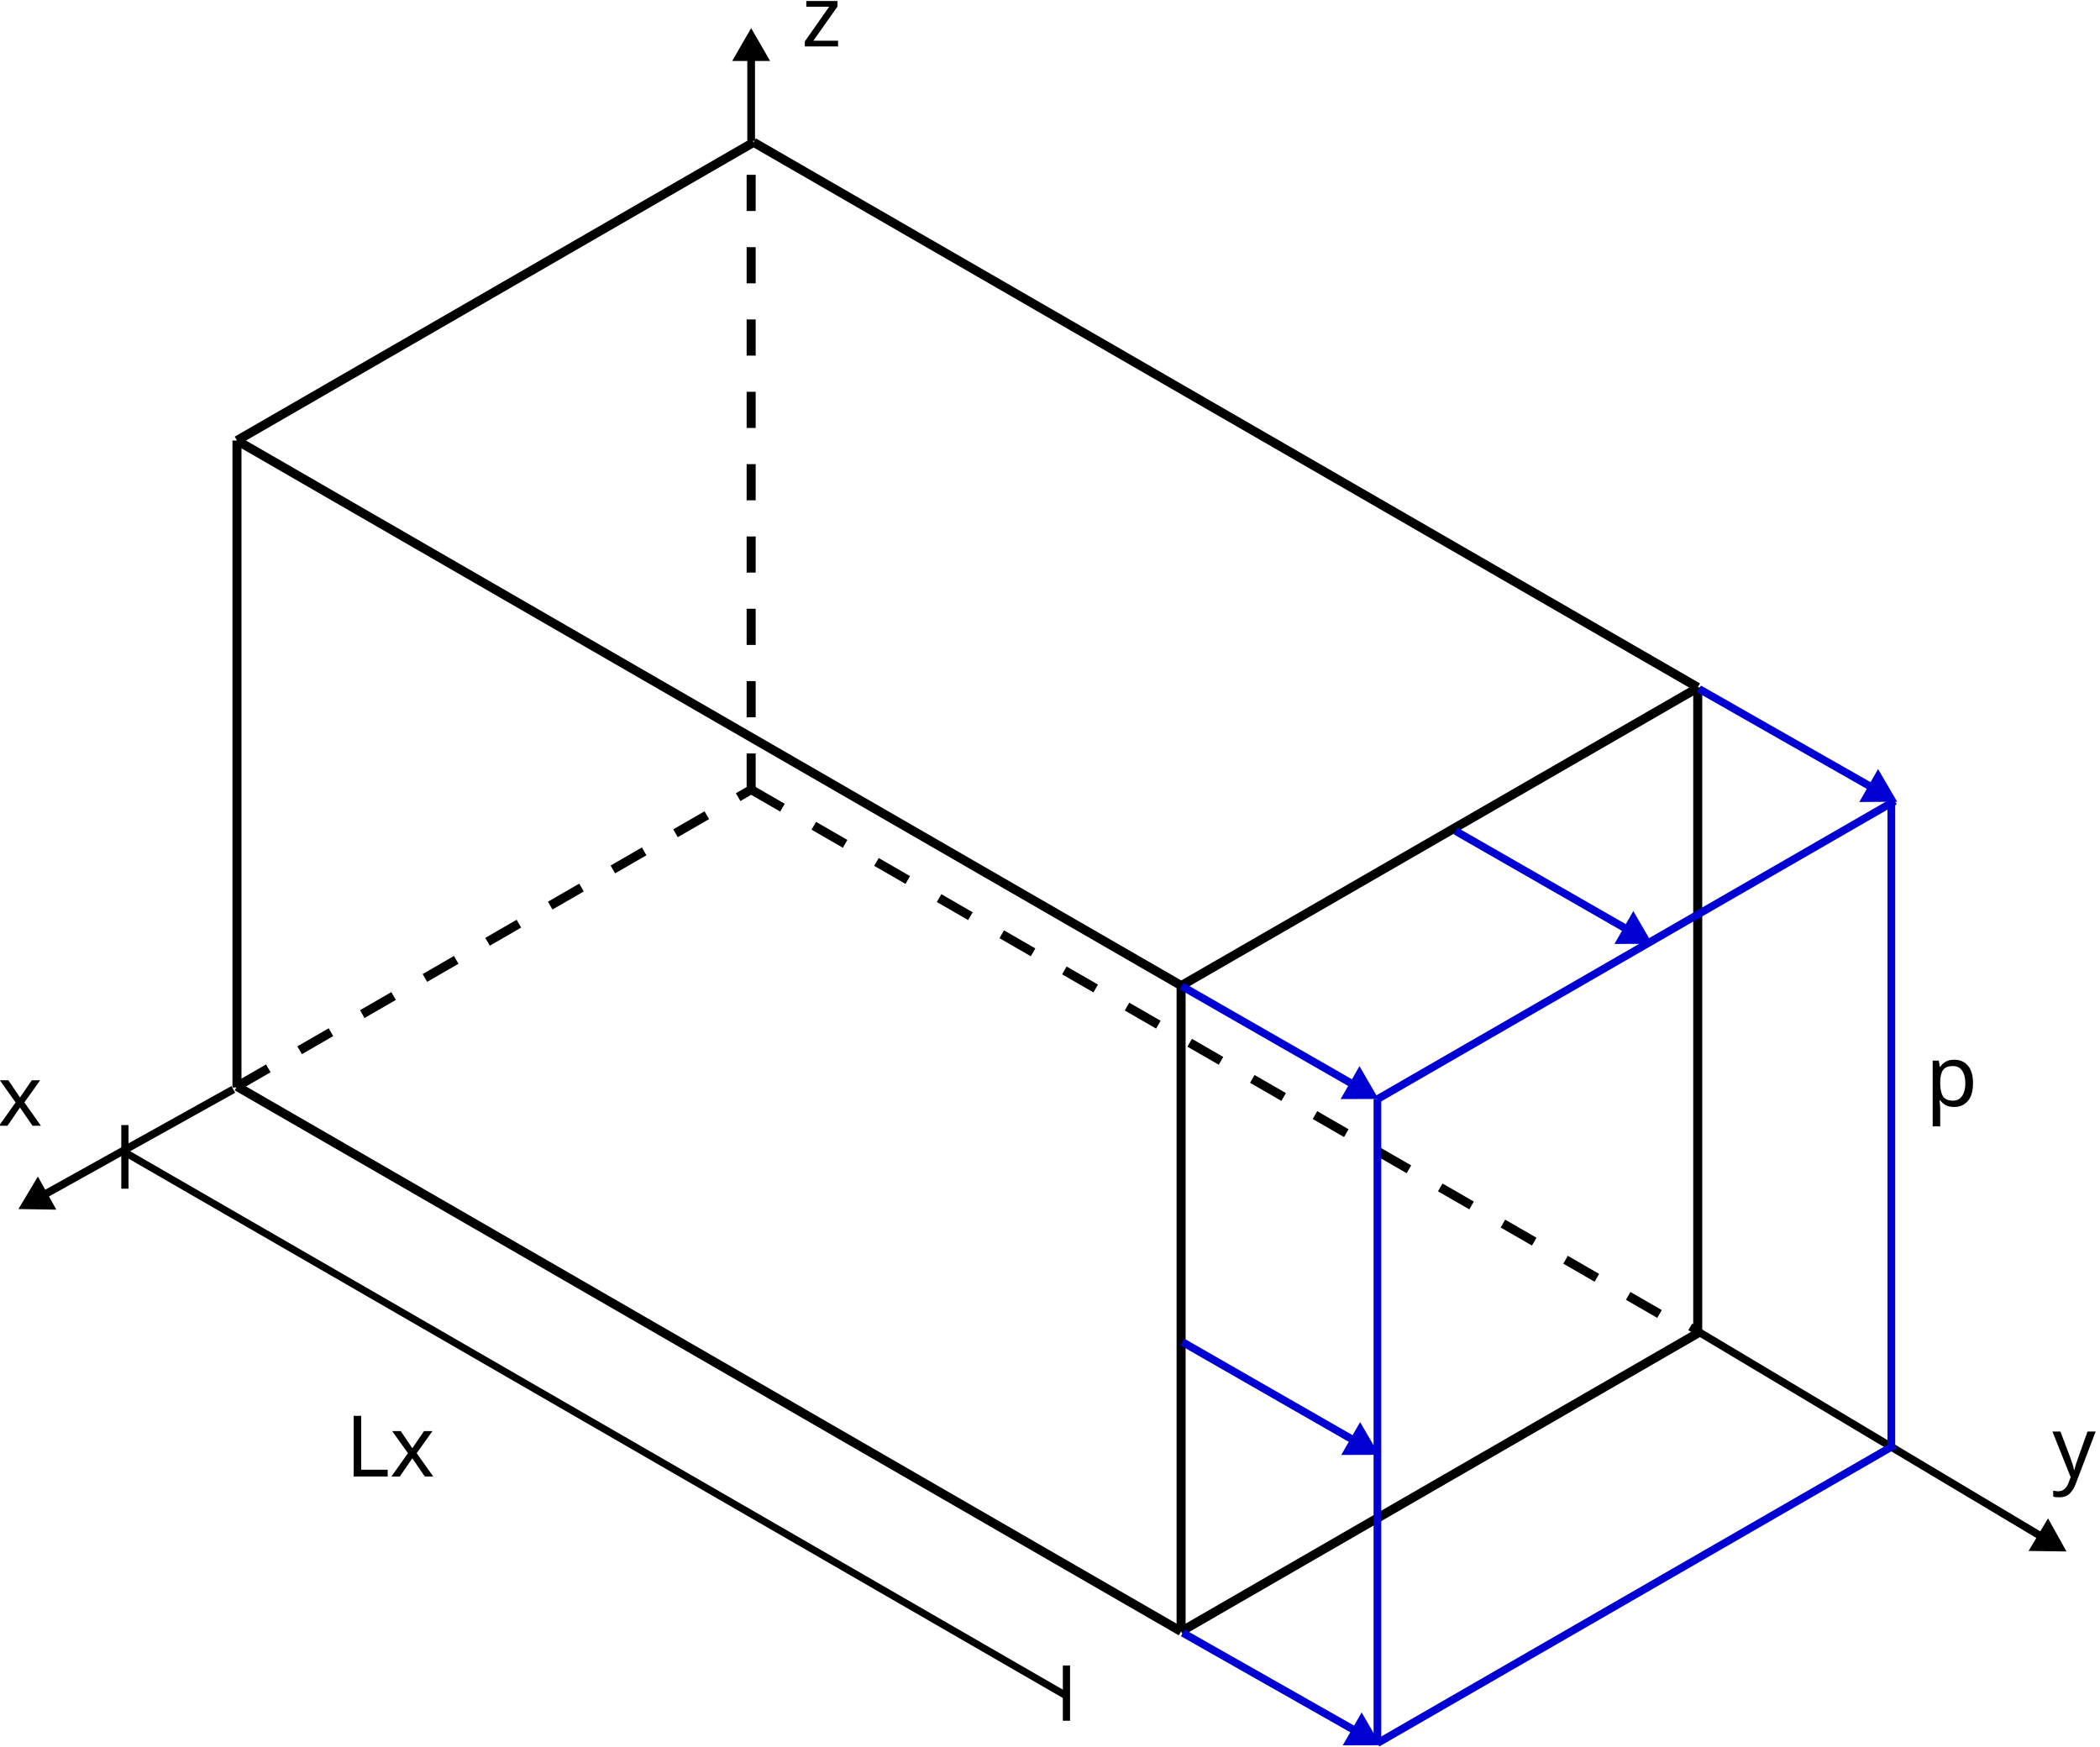
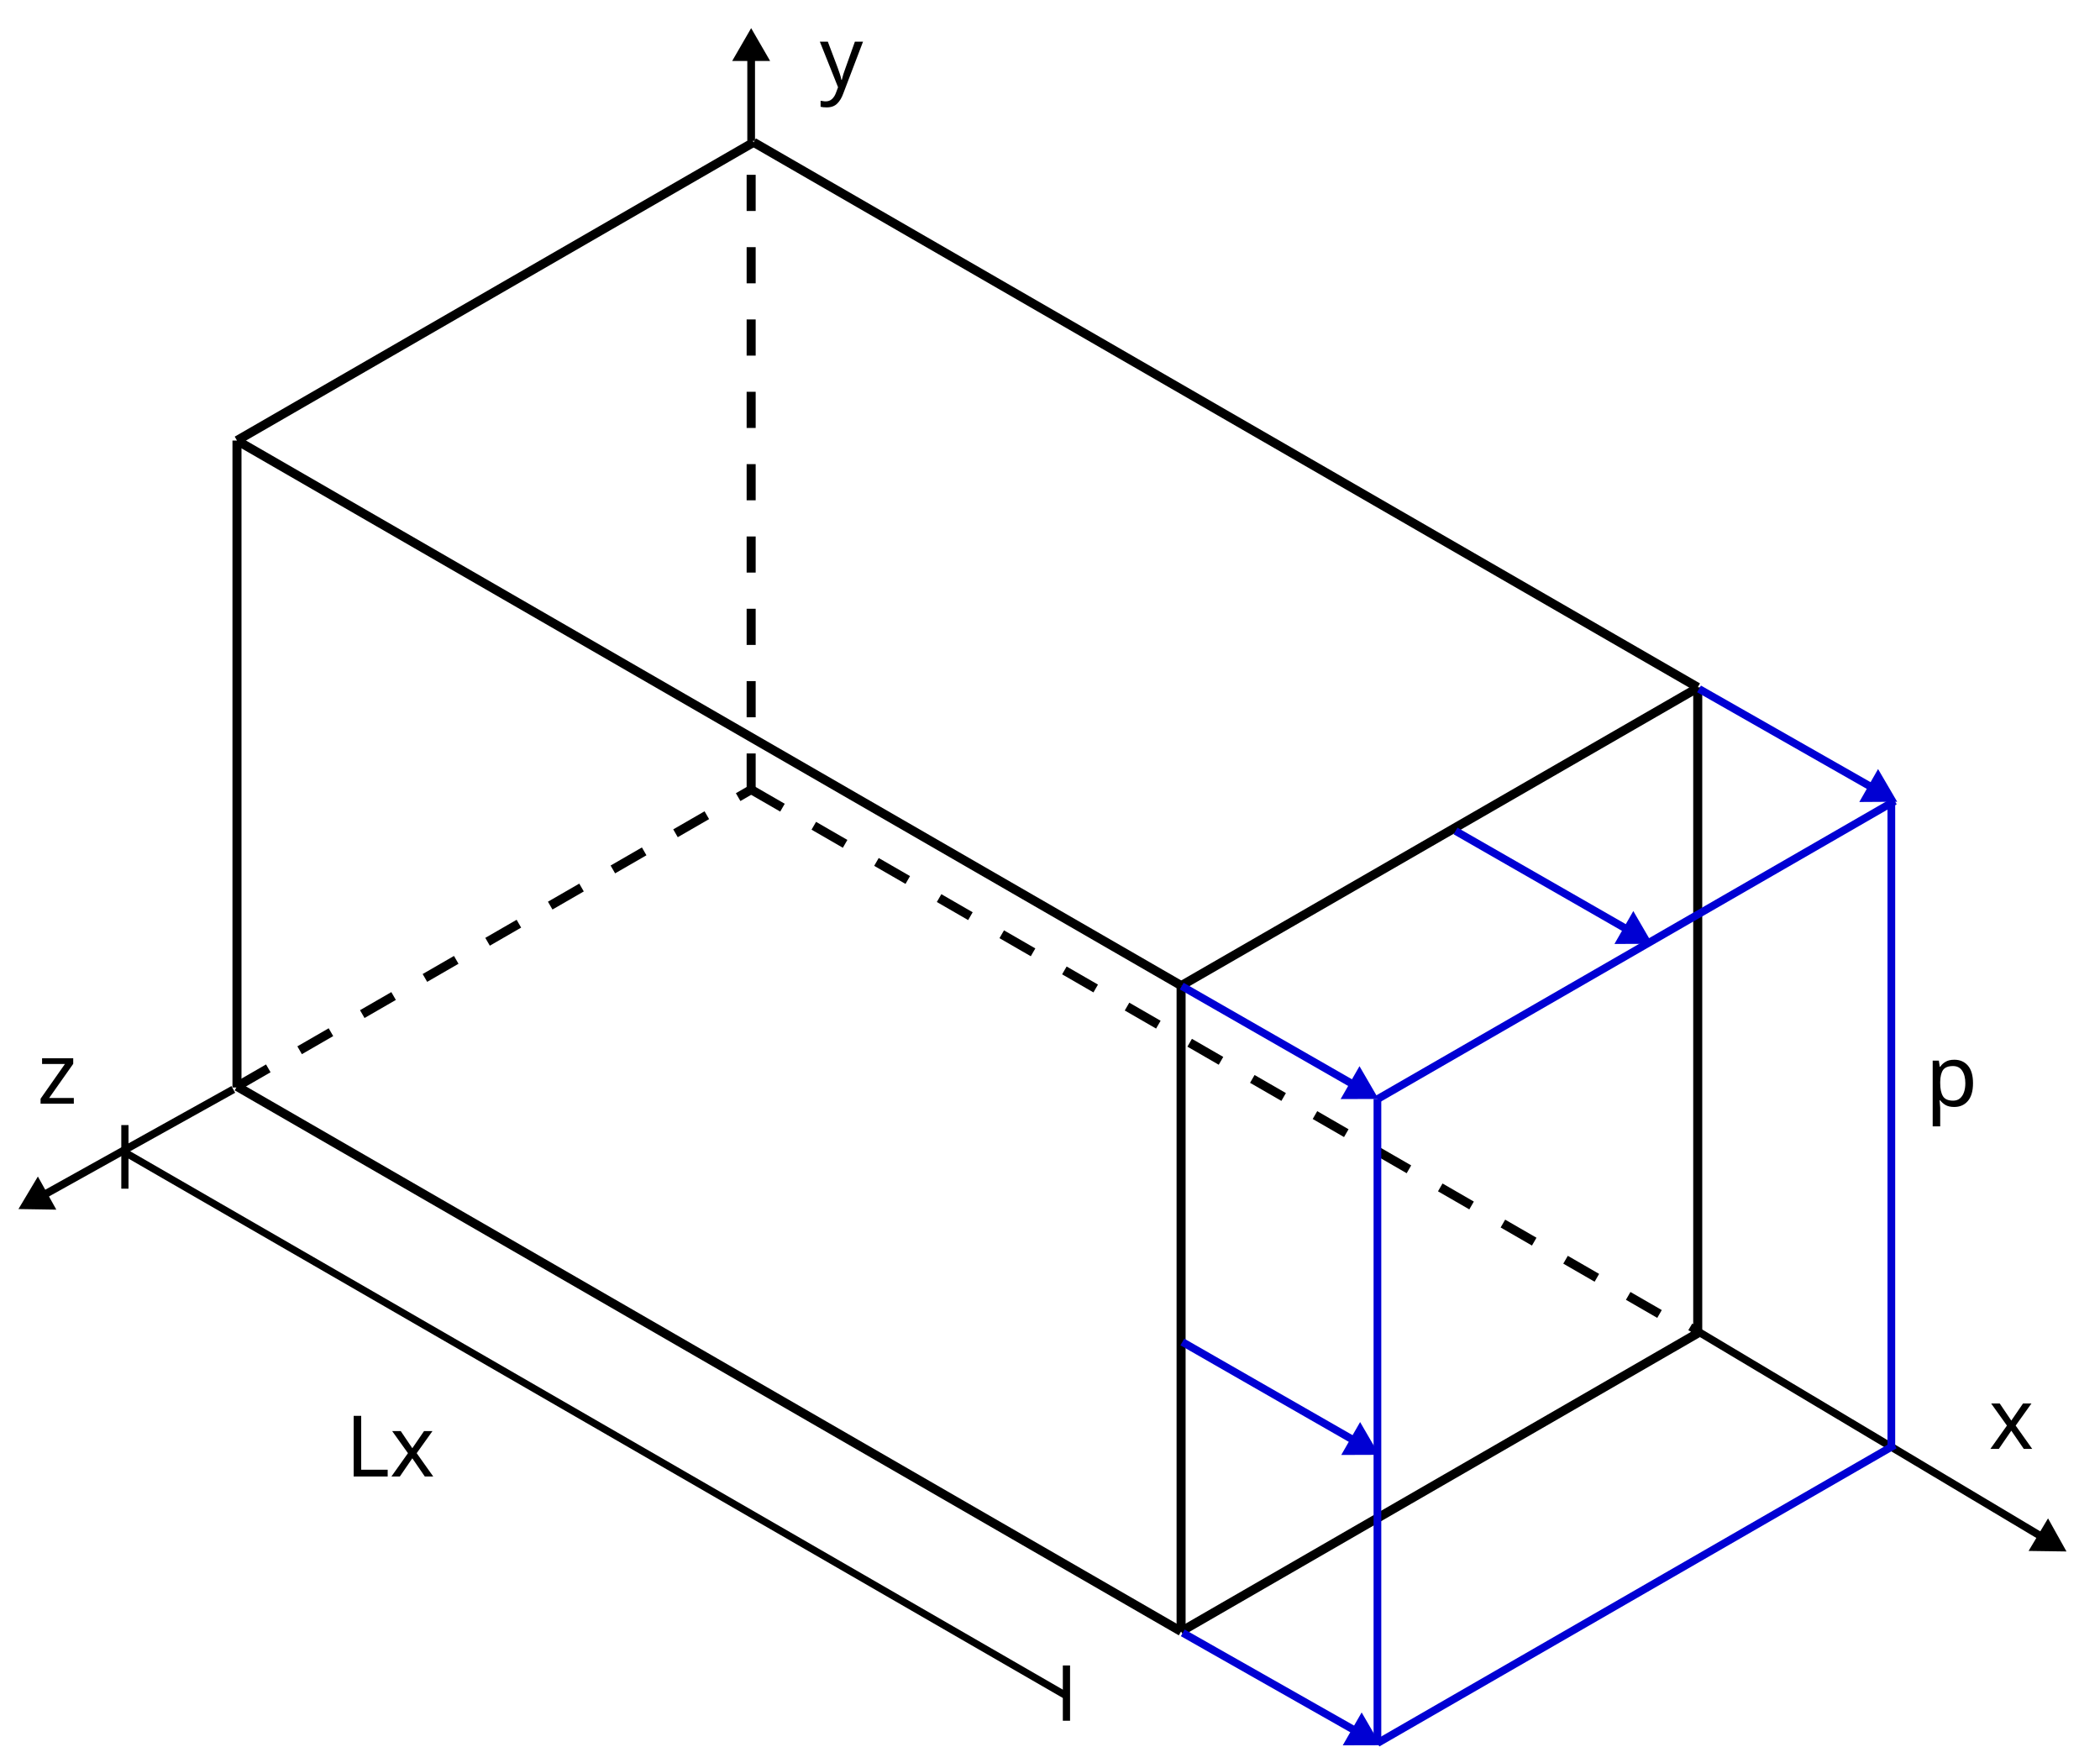
<svg xmlns="http://www.w3.org/2000/svg" width="61.547mm" height="51.191mm" viewBox="0 0 218.08 181.386" id="svg2" version="1.1">
  <defs id="defs4">
    <marker orient="auto" refY="0" refX="0" id="DiamondS" style="overflow:visible">
      <path id="path3556" d="M 0,-7.071 -7.071,0 0,7.071 7.071,0 Z" style="fill:#000000;fill-opacity:1;fill-rule:evenodd;stroke:#000000;stroke-width:1pt;stroke-opacity:1" transform="scale(0.2)" />
    </marker>
    <marker style="overflow:visible" id="marker2859" refX="0" refY="0" orient="auto">
      <path transform="scale(0.4)" style="fill:#0000d3;fill-opacity:1;fill-rule:evenodd;stroke:#0000d3;stroke-width:1pt;stroke-opacity:1" d="M 5.77,0 -2.88,5 V -5 Z" id="path2857" />
    </marker>
    <marker style="overflow:visible" id="marker2829" refX="0" refY="0" orient="auto">
      <path transform="scale(0.4)" style="fill:#0000d3;fill-opacity:1;fill-rule:evenodd;stroke:#0000d3;stroke-width:1pt;stroke-opacity:1" d="M 5.77,0 -2.88,5 V -5 Z" id="path2827" />
    </marker>
    <marker style="overflow:visible" id="marker2753" refX="0" refY="0" orient="auto">
      <path transform="scale(0.4)" style="fill:#0000d3;fill-opacity:1;fill-rule:evenodd;stroke:#0000d3;stroke-width:1pt;stroke-opacity:1" d="M 5.77,0 -2.88,5 V -5 Z" id="path2751" />
    </marker>
    <marker style="overflow:visible" id="marker2689" refX="0" refY="0" orient="auto">
      <path transform="scale(0.4)" style="fill:#000000;fill-opacity:1;fill-rule:evenodd;stroke:#000000;stroke-width:1pt;stroke-opacity:1" d="M 5.77,0 -2.88,5 V -5 Z" id="path2687" />
    </marker>
    <marker style="overflow:visible" id="marker1765" refX="0" refY="0" orient="auto">
      <path transform="scale(0.4)" style="fill:#000000;fill-opacity:1;fill-rule:evenodd;stroke:#000000;stroke-width:1pt;stroke-opacity:1" d="M 5.77,0 -2.88,5 V -5 Z" id="path1763" />
    </marker>
    <marker style="overflow:visible" id="marker1746" refX="0" refY="0" orient="auto">
      <path transform="scale(0.4)" style="fill:#000000;fill-opacity:1;fill-rule:evenodd;stroke:#000000;stroke-width:1pt;stroke-opacity:1" d="M 5.77,0 -2.88,5 V -5 Z" id="path1744" />
    </marker>
    <marker orient="auto" refY="0" refX="0" id="marker1687" style="overflow:visible">
      <path id="path1685" d="M 5.77,0 -2.88,5 V -5 Z" style="fill:#000000;fill-opacity:1;fill-rule:evenodd;stroke:#000000;stroke-width:1pt;stroke-opacity:1" transform="scale(0.4)" />
    </marker>
    <linearGradient id="linearGradient4619">
      <stop style="stop-color:#000000;stop-opacity:1;" offset="0" id="stop4621" />
    </linearGradient>
    <marker style="overflow:visible" id="marker96594" refX="0" refY="0" orient="auto">
      <path transform="scale(0.4)" style="fill:#f8f8f8;fill-opacity:1;fill-rule:evenodd;stroke:#f8f8f8;stroke-width:1pt;stroke-opacity:1" d="M 5.77,0 -2.88,5 V -5 Z" id="path96596" />
    </marker>
    <marker style="overflow:visible" id="marker94906" refX="0" refY="0" orient="auto">
      <path transform="scale(0.4)" style="fill:#000000;fill-opacity:1;fill-rule:evenodd;stroke:#000000;stroke-width:1pt;stroke-opacity:1" d="M 5.77,0 -2.88,5 V -5 Z" id="path94908" />
    </marker>
    <marker style="overflow:visible" id="marker92544" refX="0" refY="0" orient="auto">
      <path transform="scale(0.4)" style="fill:#000000;fill-opacity:1;fill-rule:evenodd;stroke:#000000;stroke-width:1pt;stroke-opacity:1" d="M 5.77,0 -2.88,5 V -5 Z" id="path92546" />
    </marker>
    <marker orient="auto" refY="0" refX="0" id="marker36288" style="overflow:visible">
      <path id="path36290" d="M 5.77,0 -2.88,5 V -5 Z" style="fill:#000000;fill-opacity:1;fill-rule:evenodd;stroke:#000000;stroke-width:1pt;stroke-opacity:1" transform="scale(0.4)" />
    </marker>
    <marker style="overflow:visible" id="marker5298" refX="0" refY="0" orient="auto">
      <path transform="scale(0.4)" style="fill:#000000;fill-opacity:1;fill-rule:evenodd;stroke:#000000;stroke-width:1pt;stroke-opacity:1" d="M 5.77,0 -2.88,5 V -5 Z" id="path5300" />
    </marker>
    <marker orient="auto" refY="0" refX="0" id="Tail" style="overflow:visible">
      <g id="g4331" transform="scale(-1.2)" style="fill:#000000;fill-opacity:1;stroke:#000000;stroke-opacity:1">
        <path id="path4333" d="M -3.805,-3.959 0.544,0" style="fill:#000000;fill-opacity:1;fill-rule:evenodd;stroke:#000000;stroke-width:0.8;stroke-linecap:round;stroke-opacity:1" />
        <path id="path4335" d="M -1.287,-3.959 3.062,0" style="fill:#000000;fill-opacity:1;fill-rule:evenodd;stroke:#000000;stroke-width:0.8;stroke-linecap:round;stroke-opacity:1" />
        <path id="path4337" d="M 1.305,-3.959 5.654,0" style="fill:#000000;fill-opacity:1;fill-rule:evenodd;stroke:#000000;stroke-width:0.8;stroke-linecap:round;stroke-opacity:1" />
        <path id="path4339" d="M -3.805,4.178 0.544,0.22" style="fill:#000000;fill-opacity:1;fill-rule:evenodd;stroke:#000000;stroke-width:0.8;stroke-linecap:round;stroke-opacity:1" />
        <path id="path4341" d="M -1.287,4.178 3.062,0.22" style="fill:#000000;fill-opacity:1;fill-rule:evenodd;stroke:#000000;stroke-width:0.8;stroke-linecap:round;stroke-opacity:1" />
        <path id="path4343" d="M 1.305,4.178 5.654,0.22" style="fill:#000000;fill-opacity:1;fill-rule:evenodd;stroke:#000000;stroke-width:0.8;stroke-linecap:round;stroke-opacity:1" />
      </g>
    </marker>
    <marker orient="auto" refY="0" refX="0" id="Arrow1Lstart" style="overflow:visible">
      <path id="path4295" d="M 0,0 5,-5 -12.5,0 5,5 Z" style="fill:#000000;fill-opacity:1;fill-rule:evenodd;stroke:#000000;stroke-width:1pt;stroke-opacity:1" transform="matrix(0.8,0,0,0.8,10,0)" />
    </marker>
    <marker orient="auto" refY="0" refX="0" id="Arrow1Lend" style="overflow:visible">
      <path id="path4298" d="M 0,0 5,-5 -12.5,0 5,5 Z" style="fill:#000000;fill-opacity:1;fill-rule:evenodd;stroke:#000000;stroke-width:1pt;stroke-opacity:1" transform="matrix(-0.8,0,0,-0.8,-10,0)" />
    </marker>
    <marker orient="auto" refY="0" refX="0" id="TriangleOutM-8" style="overflow:visible">
      <path id="path4440-4" d="M 5.77,0 -2.88,5 V -5 Z" style="fill:#000000;fill-opacity:1;fill-rule:evenodd;stroke:#000000;stroke-width:1pt;stroke-opacity:1" transform="scale(0.4)" />
    </marker>
    <marker style="overflow:visible" id="marker5298-7" refX="0" refY="0" orient="auto">
      <path transform="scale(0.4)" style="fill:#000000;fill-opacity:1;fill-rule:evenodd;stroke:#000000;stroke-width:1pt;stroke-opacity:1" d="M 5.77,0 -2.88,5 V -5 Z" id="path5300-5" />
    </marker>
    <marker style="overflow:visible" id="marker5298-7-0" refX="0" refY="0" orient="auto">
      <path transform="scale(0.4)" style="fill:#000000;fill-opacity:1;fill-rule:evenodd;stroke:#000000;stroke-width:1pt;stroke-opacity:1" d="M 5.77,0 -2.88,5 V -5 Z" id="path5300-5-5" />
    </marker>
    <marker style="overflow:visible" id="marker5298-7-0-0" refX="0" refY="0" orient="auto">
      <path transform="scale(0.4)" style="fill:#000000;fill-opacity:1;fill-rule:evenodd;stroke:#000000;stroke-width:1pt;stroke-opacity:1" d="M 5.77,0 -2.88,5 V -5 Z" id="path5300-5-5-1" />
    </marker>
    <marker style="overflow:visible" id="marker5298-7-0-0-4" refX="0" refY="0" orient="auto">
      <path transform="scale(0.4)" style="fill:#000000;fill-opacity:1;fill-rule:evenodd;stroke:#000000;stroke-width:1pt;stroke-opacity:1" d="M 5.77,0 -2.88,5 V -5 Z" id="path5300-5-5-1-8" />
    </marker>
    <marker style="overflow:visible" id="marker5298-7-0-5" refX="0" refY="0" orient="auto">
      <path transform="scale(0.4)" style="fill:#000000;fill-opacity:1;fill-rule:evenodd;stroke:#000000;stroke-width:1pt;stroke-opacity:1" d="M 5.77,0 -2.88,5 V -5 Z" id="path5300-5-5-3" />
    </marker>
    <marker style="overflow:visible" id="marker5298-7-7" refX="0" refY="0" orient="auto">
      <path transform="scale(0.4)" style="fill:#000000;fill-opacity:1;fill-rule:evenodd;stroke:#000000;stroke-width:1pt;stroke-opacity:1" d="M 5.77,0 -2.88,5 V -5 Z" id="path5300-5-3" />
    </marker>
    <marker style="overflow:visible" id="marker5298-72" refX="0" refY="0" orient="auto">
      <path transform="scale(0.4)" style="fill:#000000;fill-opacity:1;fill-rule:evenodd;stroke:#000000;stroke-width:1pt;stroke-opacity:1" d="M 5.77,0 -2.88,5 V -5 Z" id="path5300-0" />
    </marker>
    <marker style="overflow:visible" id="marker5298-7-0-0-8-5" refX="0" refY="0" orient="auto">
      <path transform="scale(0.4)" style="fill:#000000;fill-opacity:1;fill-rule:evenodd;stroke:#000000;stroke-width:1pt;stroke-opacity:1" d="M 5.77,0 -2.88,5 V -5 Z" id="path5300-5-5-1-5-5" />
    </marker>
    <marker style="overflow:visible" id="marker5298-7-0-0-8-4" refX="0" refY="0" orient="auto">
      <path transform="scale(0.4)" style="fill:#000000;fill-opacity:1;fill-rule:evenodd;stroke:#000000;stroke-width:1pt;stroke-opacity:1" d="M 5.77,0 -2.88,5 V -5 Z" id="path5300-5-5-1-5-4" />
    </marker>
    <marker style="overflow:visible" id="marker5298-7-0-0-8-1" refX="0" refY="0" orient="auto">
      <path transform="scale(0.4)" style="fill:#000000;fill-opacity:1;fill-rule:evenodd;stroke:#000000;stroke-width:1pt;stroke-opacity:1" d="M 5.77,0 -2.88,5 V -5 Z" id="path5300-5-5-1-5-6" />
    </marker>
    <marker style="overflow:visible" id="marker5298-7-0-0-8-45" refX="0" refY="0" orient="auto">
      <path transform="scale(0.4)" style="fill:#000000;fill-opacity:1;fill-rule:evenodd;stroke:#000000;stroke-width:1pt;stroke-opacity:1" d="M 5.77,0 -2.88,5 V -5 Z" id="path5300-5-5-1-5-43" />
    </marker>
    <marker style="overflow:visible" id="marker5298-7-0-0-8-51" refX="0" refY="0" orient="auto">
      <path transform="scale(0.4)" style="fill:#000000;fill-opacity:1;fill-rule:evenodd;stroke:#000000;stroke-width:1pt;stroke-opacity:1" d="M 5.77,0 -2.88,5 V -5 Z" id="path5300-5-5-1-5-17" />
    </marker>
    <marker style="overflow:visible" id="marker5298-7-0-0-8-50" refX="0" refY="0" orient="auto">
      <path transform="scale(0.4)" style="fill:#000000;fill-opacity:1;fill-rule:evenodd;stroke:#000000;stroke-width:1pt;stroke-opacity:1" d="M 5.77,0 -2.88,5 V -5 Z" id="path5300-5-5-1-5-47" />
    </marker>
    <marker style="overflow:visible" id="marker5298-7-0-0-8-5-4" refX="0" refY="0" orient="auto">
      <path transform="scale(0.4)" style="fill:#000000;fill-opacity:1;fill-rule:evenodd;stroke:#000000;stroke-width:1pt;stroke-opacity:1" d="M 5.77,0 -2.88,5 V -5 Z" id="path5300-5-5-1-5-5-5" />
    </marker>
    <marker style="overflow:visible" id="marker5298-7-0-0-8-0" refX="0" refY="0" orient="auto">
      <path transform="scale(0.4)" style="fill:#000000;fill-opacity:1;fill-rule:evenodd;stroke:#000000;stroke-width:1pt;stroke-opacity:1" d="M 5.77,0 -2.88,5 V -5 Z" id="path5300-5-5-1-5-9" />
    </marker>
    <marker style="overflow:visible" id="marker5298-7-0-0-8-74" refX="0" refY="0" orient="auto">
      <path transform="scale(0.4)" style="fill:#000000;fill-opacity:1;fill-rule:evenodd;stroke:#000000;stroke-width:1pt;stroke-opacity:1" d="M 5.77,0 -2.88,5 V -5 Z" id="path5300-5-5-1-5-7" />
    </marker>
    <marker style="overflow:visible" id="marker5298-7-0-0-8-8" refX="0" refY="0" orient="auto">
      <path transform="scale(0.4)" style="fill:#000000;fill-opacity:1;fill-rule:evenodd;stroke:#000000;stroke-width:1pt;stroke-opacity:1" d="M 5.77,0 -2.88,5 V -5 Z" id="path5300-5-5-1-5-3" />
    </marker>
    <marker style="overflow:visible" id="marker5298-7-0-0-8-3" refX="0" refY="0" orient="auto">
      <path transform="scale(0.4)" style="fill:#000000;fill-opacity:1;fill-rule:evenodd;stroke:#000000;stroke-width:1pt;stroke-opacity:1" d="M 5.77,0 -2.88,5 V -5 Z" id="path5300-5-5-1-5-56" />
    </marker>
    <marker style="overflow:visible" id="marker5298-7-0-0-8-33" refX="0" refY="0" orient="auto">
      <path transform="scale(0.4)" style="fill:#000000;fill-opacity:1;fill-rule:evenodd;stroke:#000000;stroke-width:1pt;stroke-opacity:1" d="M 5.77,0 -2.88,5 V -5 Z" id="path5300-5-5-1-5-48" />
    </marker>
    <marker style="overflow:visible" id="marker5298-7-0-0-8-84" refX="0" refY="0" orient="auto">
      <path transform="scale(0.4)" style="fill:#000000;fill-opacity:1;fill-rule:evenodd;stroke:#000000;stroke-width:1pt;stroke-opacity:1" d="M 5.77,0 -2.88,5 V -5 Z" id="path5300-5-5-1-5-2" />
    </marker>
    <marker style="overflow:visible" id="marker5298-7-0-0-8-73" refX="0" refY="0" orient="auto">
      <path transform="scale(0.4)" style="fill:#000000;fill-opacity:1;fill-rule:evenodd;stroke:#000000;stroke-width:1pt;stroke-opacity:1" d="M 5.77,0 -2.88,5 V -5 Z" id="path5300-5-5-1-5-11" />
    </marker>
    <marker orient="auto" refY="0" refX="0" id="marker55288-2" style="overflow:visible">
      <path id="path55290-4" d="M 5.77,0 -2.88,5 V -5 Z" style="fill:#000000;fill-opacity:1;fill-rule:evenodd;stroke:#000000;stroke-width:1pt;stroke-opacity:1" transform="scale(0.4)" />
    </marker>
    <marker orient="auto" refY="0" refX="0" id="marker55288-0" style="overflow:visible">
      <path id="path55290-8" d="M 5.77,0 -2.88,5 V -5 Z" style="fill:#000000;fill-opacity:1;fill-rule:evenodd;stroke:#000000;stroke-width:1pt;stroke-opacity:1" transform="scale(0.4)" />
    </marker>
    <marker orient="auto" refY="0" refX="0" id="marker63824-6" style="overflow:visible">
      <path id="path63826-8" d="M 5.77,0 -2.88,5 V -5 Z" style="fill:#000000;fill-opacity:1;fill-rule:evenodd;stroke:#000000;stroke-width:1pt;stroke-opacity:1" transform="scale(0.4)" />
    </marker>
    <marker orient="auto" refY="0" refX="0" id="marker63824-7" style="overflow:visible">
      <path id="path63826-7" d="M 5.77,0 -2.88,5 V -5 Z" style="fill:#000000;fill-opacity:1;fill-rule:evenodd;stroke:#000000;stroke-width:1pt;stroke-opacity:1" transform="scale(0.4)" />
    </marker>
    <marker style="overflow:visible" id="marker94719" refX="0" refY="0" orient="auto">
      <path transform="scale(0.4)" style="fill:#000000;fill-opacity:1;fill-rule:evenodd;stroke:#000000;stroke-width:1pt;stroke-opacity:1" d="M 5.77,0 -2.88,5 V -5 Z" id="path94721" />
    </marker>
    <marker style="overflow:visible" id="marker94719-3" refX="0" refY="0" orient="auto">
      <path transform="scale(0.4)" style="fill:#000000;fill-opacity:1;fill-rule:evenodd;stroke:#000000;stroke-width:1pt;stroke-opacity:1" d="M 5.77,0 -2.88,5 V -5 Z" id="path94721-8" />
    </marker>
    <marker style="overflow:visible" id="marker5298-7-0-0-2" refX="0" refY="0" orient="auto">
      <path transform="scale(0.4)" style="fill:#000000;fill-opacity:1;fill-rule:evenodd;stroke:#000000;stroke-width:1pt;stroke-opacity:1" d="M 5.77,0 -2.88,5 V -5 Z" id="path5300-5-5-1-89" />
    </marker>
    <marker style="overflow:visible" id="marker5298-7-0-7" refX="0" refY="0" orient="auto">
      <path transform="scale(0.4)" style="fill:#000000;fill-opacity:1;fill-rule:evenodd;stroke:#000000;stroke-width:1pt;stroke-opacity:1" d="M 5.77,0 -2.88,5 V -5 Z" id="path5300-5-5-8" />
    </marker>
    <marker style="overflow:visible" id="marker5298-7-73" refX="0" refY="0" orient="auto">
      <path transform="scale(0.4)" style="fill:#000000;fill-opacity:1;fill-rule:evenodd;stroke:#000000;stroke-width:1pt;stroke-opacity:1" d="M 5.77,0 -2.88,5 V -5 Z" id="path5300-5-1" />
    </marker>
    <marker style="overflow:visible" id="marker5298-1" refX="0" refY="0" orient="auto">
      <path transform="scale(0.4)" style="fill:#000000;fill-opacity:1;fill-rule:evenodd;stroke:#000000;stroke-width:1pt;stroke-opacity:1" d="M 5.77,0 -2.88,5 V -5 Z" id="path5300-50" />
    </marker>
    <marker style="overflow:visible" id="marker5298-7-8-7" refX="0" refY="0" orient="auto">
      <path transform="scale(0.4)" style="fill:#000000;fill-opacity:1;fill-rule:evenodd;stroke:#000000;stroke-width:1pt;stroke-opacity:1" d="M 5.77,0 -2.88,5 V -5 Z" id="path5300-5-7-5" />
    </marker>
    <marker style="overflow:visible" id="marker5298-7-8-7-3" refX="0" refY="0" orient="auto">
      <path transform="scale(0.4)" style="fill:#000000;fill-opacity:1;fill-rule:evenodd;stroke:#000000;stroke-width:1pt;stroke-opacity:1" d="M 5.77,0 -2.88,5 V -5 Z" id="path5300-5-7-5-5" />
    </marker>
    <marker style="overflow:visible" id="marker5298-7-8-3" refX="0" refY="0" orient="auto">
      <path transform="scale(0.4)" style="fill:#000000;fill-opacity:1;fill-rule:evenodd;stroke:#000000;stroke-width:1pt;stroke-opacity:1" d="M 5.77,0 -2.88,5 V -5 Z" id="path5300-5-7-6" />
    </marker>
    <marker orient="auto" refY="0" refX="0" id="marker1687-3" style="overflow:visible">
      <path id="path1685-5" d="M 5.77,0 -2.88,5 V -5 Z" style="fill:#000000;fill-opacity:1;fill-rule:evenodd;stroke:#000000;stroke-width:1pt;stroke-opacity:1" transform="scale(0.4)" />
    </marker>
    <marker orient="auto" refY="0" refX="0" id="marker1687-2" style="overflow:visible">
      <path id="path1685-9" d="M 5.77,0 -2.88,5 V -5 Z" style="fill:#000000;fill-opacity:1;fill-rule:evenodd;stroke:#000000;stroke-width:1pt;stroke-opacity:1" transform="scale(0.4)" />
    </marker>
    <marker style="overflow:visible" id="marker2753-0" refX="0" refY="0" orient="auto">
      <path transform="scale(0.4)" style="fill:#0000d3;fill-opacity:1;fill-rule:evenodd;stroke:#0000d3;stroke-width:1pt;stroke-opacity:1" d="M 5.77,0 -2.88,5 V -5 Z" id="path2751-6" />
    </marker>
    <marker orient="auto" refY="0" refX="0" id="marker2799-6" style="overflow:visible">
      <path id="path2797-1" d="M 5.77,0 -2.88,5 V -5 Z" style="fill:#0000d3;fill-opacity:1;fill-rule:evenodd;stroke:#0000d3;stroke-width:1pt;stroke-opacity:1" transform="scale(0.4)" />
    </marker>
    <marker style="overflow:visible" id="marker2753-3" refX="0" refY="0" orient="auto">
      <path transform="scale(0.4)" style="fill:#0000d3;fill-opacity:1;fill-rule:evenodd;stroke:#0000d3;stroke-width:1pt;stroke-opacity:1" d="M 5.77,0 -2.88,5 V -5 Z" id="path2751-67" />
    </marker>
    <marker style="overflow:visible" id="marker2753-35" refX="0" refY="0" orient="auto">
      <path transform="scale(0.4)" style="fill:#0000d3;fill-opacity:1;fill-rule:evenodd;stroke:#0000d3;stroke-width:1pt;stroke-opacity:1" d="M 5.77,0 -2.88,5 V -5 Z" id="path2751-62" />
    </marker>
  </defs>
  <g id="layer1" transform="translate(-219.6815,-597.9596)">
    <rect style="fill:#ffffff;stroke:none;stroke-width:1.718;fill-opacity:1" id="rect1527" width="219.197" height="182.947" x="218.831" y="597.875" />
    <path style="opacity:1;vector-effect:none;fill:none;fill-opacity:1;stroke:#000000;stroke-width:0.8;stroke-linecap:butt;stroke-linejoin:miter;stroke-miterlimit:1;stroke-dasharray:none;stroke-dashoffset:0;stroke-opacity:1;marker-end:url(#marker1687)" d="m 395.214,735.767 c 37.116,22.163 37.116,22.163 37.116,22.163" id="path1661" />
    <path style="opacity:1;vector-effect:none;fill:none;fill-opacity:1;stroke:#000000;stroke-width:0.8;stroke-linecap:butt;stroke-linejoin:miter;stroke-miterlimit:1;stroke-dasharray:none;stroke-dashoffset:0;stroke-opacity:1;marker-end:url(#marker1746)" d="m 243.909,711.106 c -20.327,11.32 -20.327,11.32 -20.327,11.32" id="path1703" />
    <path style="opacity:1;vector-effect:none;fill:none;fill-opacity:1;stroke:#000000;stroke-width:0.8;stroke-linecap:butt;stroke-linejoin:miter;stroke-miterlimit:1;stroke-dasharray:none;stroke-dashoffset:0;stroke-opacity:1;marker-end:url(#marker1765)" d="m 297.687,612.59 c 0,-9.434 0,-9.434 0,-9.434" id="path1750" />
    <path style="fill:none;stroke:#000000;stroke-width:0.938px;stroke-linecap:butt;stroke-linejoin:miter;stroke-opacity:1" d="m 297.943,612.738 c -53.652,30.976 -53.652,30.976 -53.652,30.976" id="path1769" />
    <path style="fill:none;stroke:#000000;stroke-width:0.938px;stroke-linecap:butt;stroke-linejoin:miter;stroke-opacity:1" d="m 244.291,643.714 c 98.044,56.605 98.044,56.605 98.044,56.605" id="path1771" />
    <path style="fill:none;stroke:#000000;stroke-width:0.938px;stroke-linecap:butt;stroke-linejoin:miter;stroke-opacity:1" d="m 244.291,643.714 c 0,67.193 0,67.193 0,67.193" id="path1788" />
    <path style="fill:none;stroke:#000000;stroke-width:0.938px;stroke-linecap:butt;stroke-linejoin:miter;stroke-opacity:1" d="m 244.291,710.796 98.044,56.605" id="path1792" />
    <path style="fill:none;stroke:#000000;stroke-width:0.939;stroke-linecap:butt;stroke-linejoin:miter;stroke-miterlimit:4;stroke-dasharray:3.756, 3.756;stroke-dashoffset:0;stroke-opacity:1" d="m 244.291,710.796 53.396,-30.828" id="path1840" />
    <path style="fill:none;stroke:#000000;stroke-width:0.938px;stroke-linecap:butt;stroke-linejoin:miter;stroke-opacity:1" d="M 342.335,767.401 395.987,736.425" id="path1851" />
    <path style="fill:none;stroke:#000000;stroke-width:0.938px;stroke-linecap:butt;stroke-linejoin:miter;stroke-opacity:1" d="m 342.335,767.401 c 0,-67.081 0,-67.081 0,-67.081" id="path1853" />
    <path style="fill:none;stroke:#000000;stroke-width:0.938px;stroke-linecap:butt;stroke-linejoin:miter;stroke-opacity:1" d="m 342.345,700.333 c 53.693,-30.965 53.693,-30.965 53.693,-30.965" id="path1855" />
    <path style="fill:none;stroke:#000000;stroke-width:0.938px;stroke-linecap:butt;stroke-linejoin:miter;stroke-opacity:1" d="m 395.987,736.425 c 0,-67.081 0,-67.081 0,-67.081" id="path1857" />
    <path style="fill:none;stroke:#000000;stroke-width:0.938px;stroke-linecap:butt;stroke-linejoin:miter;stroke-opacity:1" d="M 395.987,669.344 C 297.943,612.738 297.943,612.738 297.943,612.738" id="path1859" />
    <path style="opacity:1;vector-effect:none;fill:none;fill-opacity:1;stroke:#000000;stroke-width:0.939;stroke-linecap:butt;stroke-linejoin:miter;stroke-miterlimit:4;stroke-dasharray:3.756, 3.756;stroke-dashoffset:0;stroke-opacity:1" d="m 297.687,679.967 c 0,-67.081 0,-67.081 0,-67.081" id="path1909" />
    <path style="opacity:1;vector-effect:none;fill:none;fill-opacity:1;stroke:#000000;stroke-width:0.939;stroke-linecap:butt;stroke-linejoin:miter;stroke-miterlimit:4;stroke-dasharray:3.756, 3.756;stroke-dashoffset:0;stroke-opacity:1" d="m 297.687,679.967 c 98.044,56.605 98.044,56.605 98.044,56.605" id="path1939" />
    <path style="opacity:1;vector-effect:none;fill:none;fill-opacity:1;stroke:#0000d3;stroke-width:0.8;stroke-linecap:butt;stroke-linejoin:miter;stroke-miterlimit:1;stroke-dasharray:none;stroke-dashoffset:0;stroke-opacity:1;marker-end:url(#marker2753)" d="M 342.4,700.375 C 360.866,710.965 360.866,710.965 360.866,710.965" id="path2725" />
    <path style="opacity:1;vector-effect:none;fill:none;fill-opacity:1;stroke:#0000d3;stroke-width:0.8;stroke-linecap:butt;stroke-linejoin:miter;stroke-miterlimit:1;stroke-dasharray:none;stroke-dashoffset:0;stroke-opacity:1" d="m 362.737,712.11 c 53.713,-30.963 53.713,-30.963 53.713,-30.963" id="path2761" />
    <path style="opacity:1;vector-effect:none;fill:none;fill-opacity:1;stroke:#0000d3;stroke-width:0.8;stroke-linecap:butt;stroke-linejoin:miter;stroke-miterlimit:1;stroke-dasharray:none;stroke-dashoffset:0;stroke-opacity:1;marker-end:url(#marker2829)" d="m 396.121,669.509 c 18.605,10.596 18.605,10.596 18.605,10.596" id="path2769" />
    <path style="opacity:1;vector-effect:none;fill:none;fill-opacity:1;stroke:#0000d3;stroke-width:0.8;stroke-linecap:butt;stroke-linejoin:miter;stroke-miterlimit:1;stroke-dasharray:none;stroke-dashoffset:0;stroke-opacity:1;marker-end:url(#marker2859)" d="m 342.509,767.546 c 18.533,10.513 18.58,10.54 18.58,10.54" id="path2771" />
    <path style="opacity:1;vector-effect:none;fill:none;fill-opacity:1;stroke:#0000d3;stroke-width:0.8;stroke-linecap:butt;stroke-linejoin:miter;stroke-miterlimit:1;stroke-dasharray:none;stroke-dashoffset:0;stroke-opacity:1" d="m 362.724,712.091 c 0,66.908 0,66.908 0,66.908" id="path2863" />
    <path style="opacity:1;vector-effect:none;fill:none;fill-opacity:1;stroke:#0000d3;stroke-width:0.8;stroke-linecap:butt;stroke-linejoin:miter;stroke-miterlimit:1;stroke-dasharray:none;stroke-dashoffset:0;stroke-opacity:1" d="m 362.724,779 c 53.713,-30.963 53.713,-30.963 53.713,-30.963" id="path2761-2" />
    <path style="opacity:1;vector-effect:none;fill:none;fill-opacity:1;stroke:#0000d3;stroke-width:0.8;stroke-linecap:butt;stroke-linejoin:miter;stroke-miterlimit:1;stroke-dasharray:none;stroke-dashoffset:0;stroke-opacity:1" d="m 416.093,681.326 c 0,66.908 0,66.908 0,66.908" id="path2863-3" />
    <text xml:space="preserve" style="font-style:normal;font-weight:normal;font-size:8.816px;line-height:1.25;font-family:sans-serif;letter-spacing:0px;word-spacing:0px;fill:#000000;fill-opacity:1;stroke:none;stroke-width:0.938" x="255.549" y="751.307" id="text3383">
      <tspan id="tspan3381" x="255.549" y="751.307" style="stroke-width:0.938">Lx</tspan>
    </text>
    <text xml:space="preserve" style="font-style:normal;font-weight:normal;font-size:8.816px;line-height:1.25;font-family:sans-serif;letter-spacing:0px;word-spacing:0px;fill:#000000;fill-opacity:1;stroke:none;stroke-width:0.938" x="419.637" y="712.836" id="text3383-7">
      <tspan id="tspan3381-5" x="419.637" y="712.836" style="stroke-width:0.938">p</tspan>
    </text>
    <path style="opacity:1;vector-effect:none;fill:none;fill-opacity:1;stroke:#0000d3;stroke-width:0.8;stroke-linecap:butt;stroke-linejoin:miter;stroke-miterlimit:1;stroke-dasharray:none;stroke-dashoffset:0;stroke-opacity:1;marker-end:url(#marker2753-3)" d="m 342.465,737.337 c 18.466,10.59 18.466,10.59 18.466,10.59" id="path2725-5" />
    <path style="opacity:1;vector-effect:none;fill:none;fill-opacity:1;stroke:#0000d3;stroke-width:0.8;stroke-linecap:butt;stroke-linejoin:miter;stroke-miterlimit:1;stroke-dasharray:none;stroke-dashoffset:0;stroke-opacity:1;marker-end:url(#marker2753-35)" d="m 370.836,684.264 c 18.466,10.59 18.466,10.59 18.466,10.59" id="path2725-9" />
    <path style="fill:none;stroke:#000000;stroke-width:0.75;stroke-linecap:butt;stroke-linejoin:miter;stroke-miterlimit:4;stroke-dasharray:none;stroke-opacity:1" d="m 232.272,717.424 98.044,56.605" id="path1792-1" />
    <path style="opacity:1;vector-effect:none;fill:none;fill-opacity:1;stroke:#000000;stroke-width:0.75;stroke-linecap:butt;stroke-linejoin:miter;stroke-miterlimit:4;stroke-dasharray:none;stroke-dashoffset:0;stroke-opacity:1" d="m 232.652,714.811 c 0,6.603 0,6.603 0,6.603" id="path4134" />
    <path style="opacity:1;vector-effect:none;fill:none;fill-opacity:1;stroke:#000000;stroke-width:0.75;stroke-linecap:butt;stroke-linejoin:miter;stroke-miterlimit:4;stroke-dasharray:none;stroke-dashoffset:0;stroke-opacity:1" d="m 330.429,770.936 c 0,5.741 0,5.741 0,5.741" id="path4134-0" />
-     <text xml:space="preserve" style="font-style:normal;font-weight:normal;font-size:8.816px;line-height:1.25;font-family:sans-serif;letter-spacing:0px;word-spacing:0px;fill:#000000;fill-opacity:1;stroke:none;stroke-width:0.938" x="219.428" y="714.876" id="text3383-7-9">
-       <tspan id="tspan3381-5-3" x="219.428" y="714.876" style="stroke-width:0.938">x</tspan>
-     </text>
-     <text xml:space="preserve" style="font-style:normal;font-weight:normal;font-size:8.816px;line-height:1.25;font-family:sans-serif;letter-spacing:0px;word-spacing:0px;fill:#000000;fill-opacity:1;stroke:none;stroke-width:0.938" x="432.807" y="751.36" id="text3383-7-6">
-       <tspan id="tspan3381-5-0" x="432.807" y="751.36" style="stroke-width:0.938">y</tspan>
-     </text>
-     <text xml:space="preserve" style="font-style:normal;font-weight:normal;font-size:8.816px;line-height:1.25;font-family:sans-serif;letter-spacing:0px;word-spacing:0px;fill:#000000;fill-opacity:1;stroke:none;stroke-width:0.938" x="302.914" y="602.781" id="text3383-7-6-6">
-       <tspan id="tspan3381-5-0-2" x="302.914" y="602.781" style="stroke-width:0.938">z</tspan>
+     <text xml:space="preserve" style="font-style:normal;font-weight:normal;font-size:8.816px;line-height:1.25;font-family:sans-serif;letter-spacing:0px;word-spacing:0px;fill:#000000;fill-opacity:1;stroke:none;stroke-width:0.938" x="223.552" y="712.588" id="text3383-7-9">
+       <tspan id="tspan3381-5-3" x="223.552" y="712.588" style="stroke-width:0.938">z</tspan>
+     </text>
+     <text xml:space="preserve" style="font-style:normal;font-weight:normal;font-size:8.816px;line-height:1.25;font-family:sans-serif;letter-spacing:0px;word-spacing:0px;fill:#000000;fill-opacity:1;stroke:none;stroke-width:0.938" x="426.221" y="748.44" id="text3383-7-6">
+       <tspan id="tspan3381-5-0" x="426.221" y="748.44" style="stroke-width:0.938">x</tspan>
+     </text>
+     <text xml:space="preserve" style="font-style:normal;font-weight:normal;font-size:8.816px;line-height:1.25;font-family:sans-serif;letter-spacing:0px;word-spacing:0px;fill:#000000;fill-opacity:1;stroke:none;stroke-width:0.938" x="304.803" y="607.004" id="text3383-7-6-6">
+       <tspan id="tspan3381-5-0-2" x="304.803" y="607.004" style="stroke-width:0.938">y</tspan>
    </text>
  </g>
</svg>
